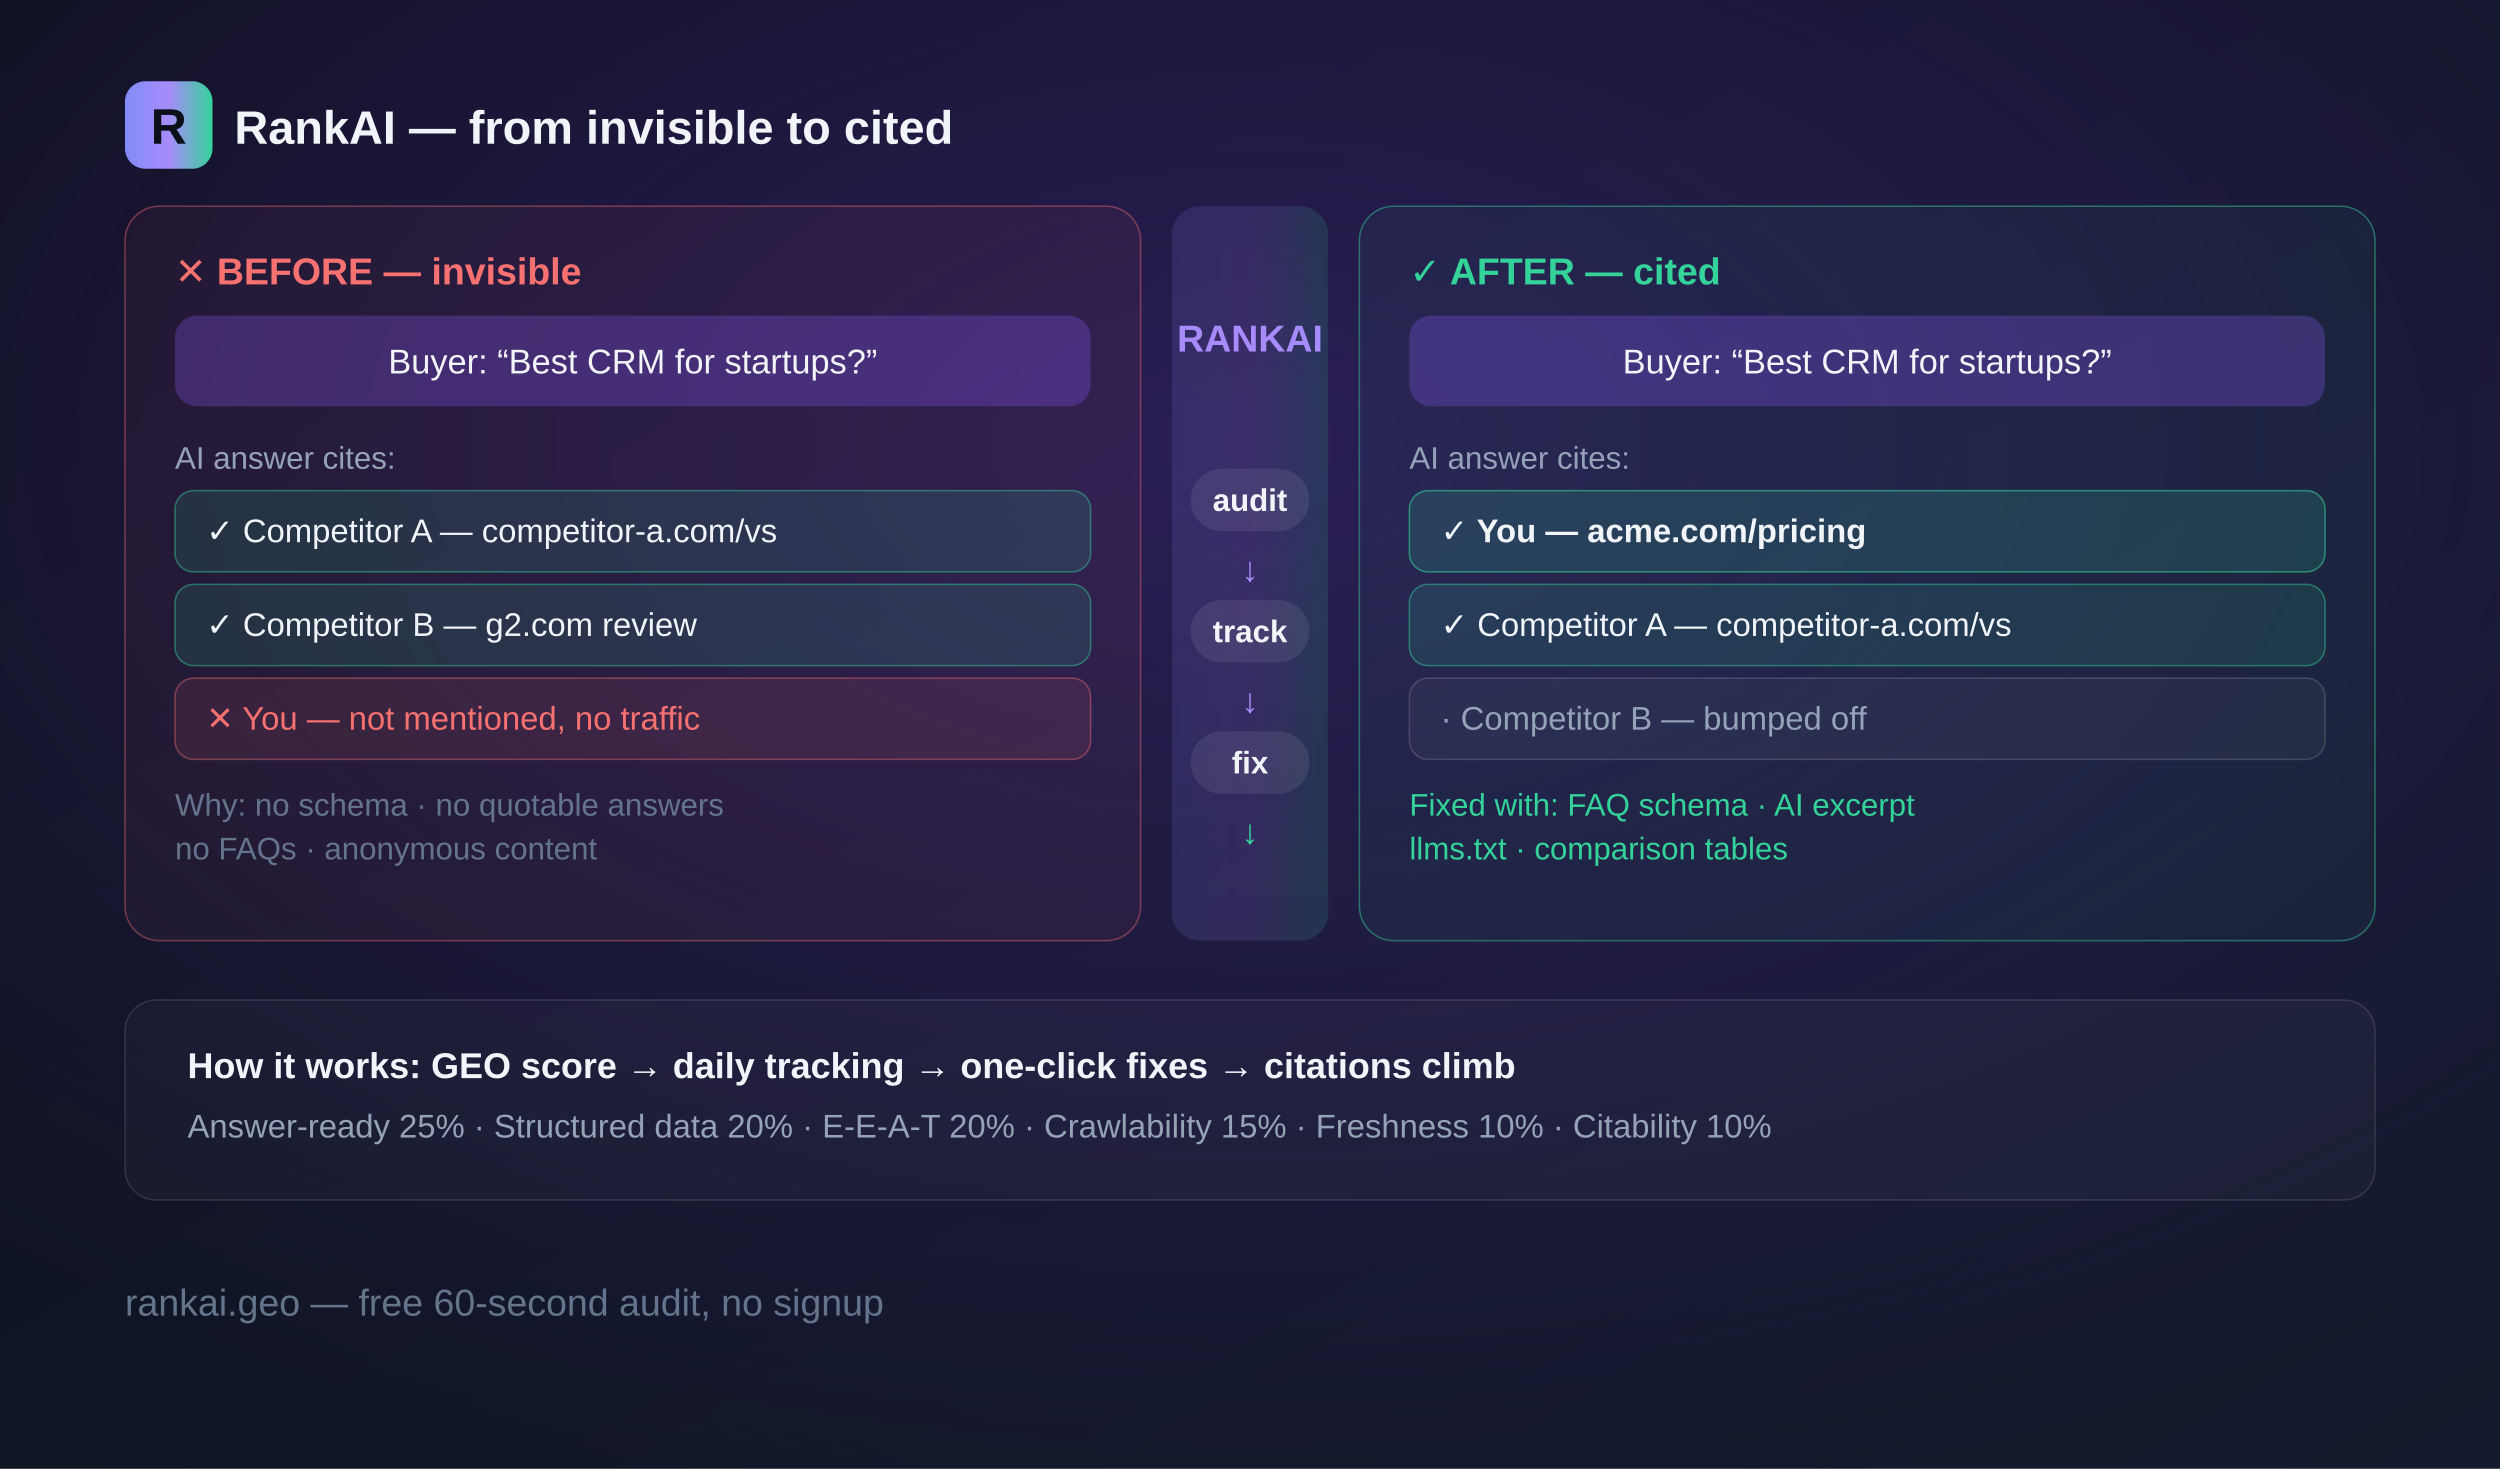
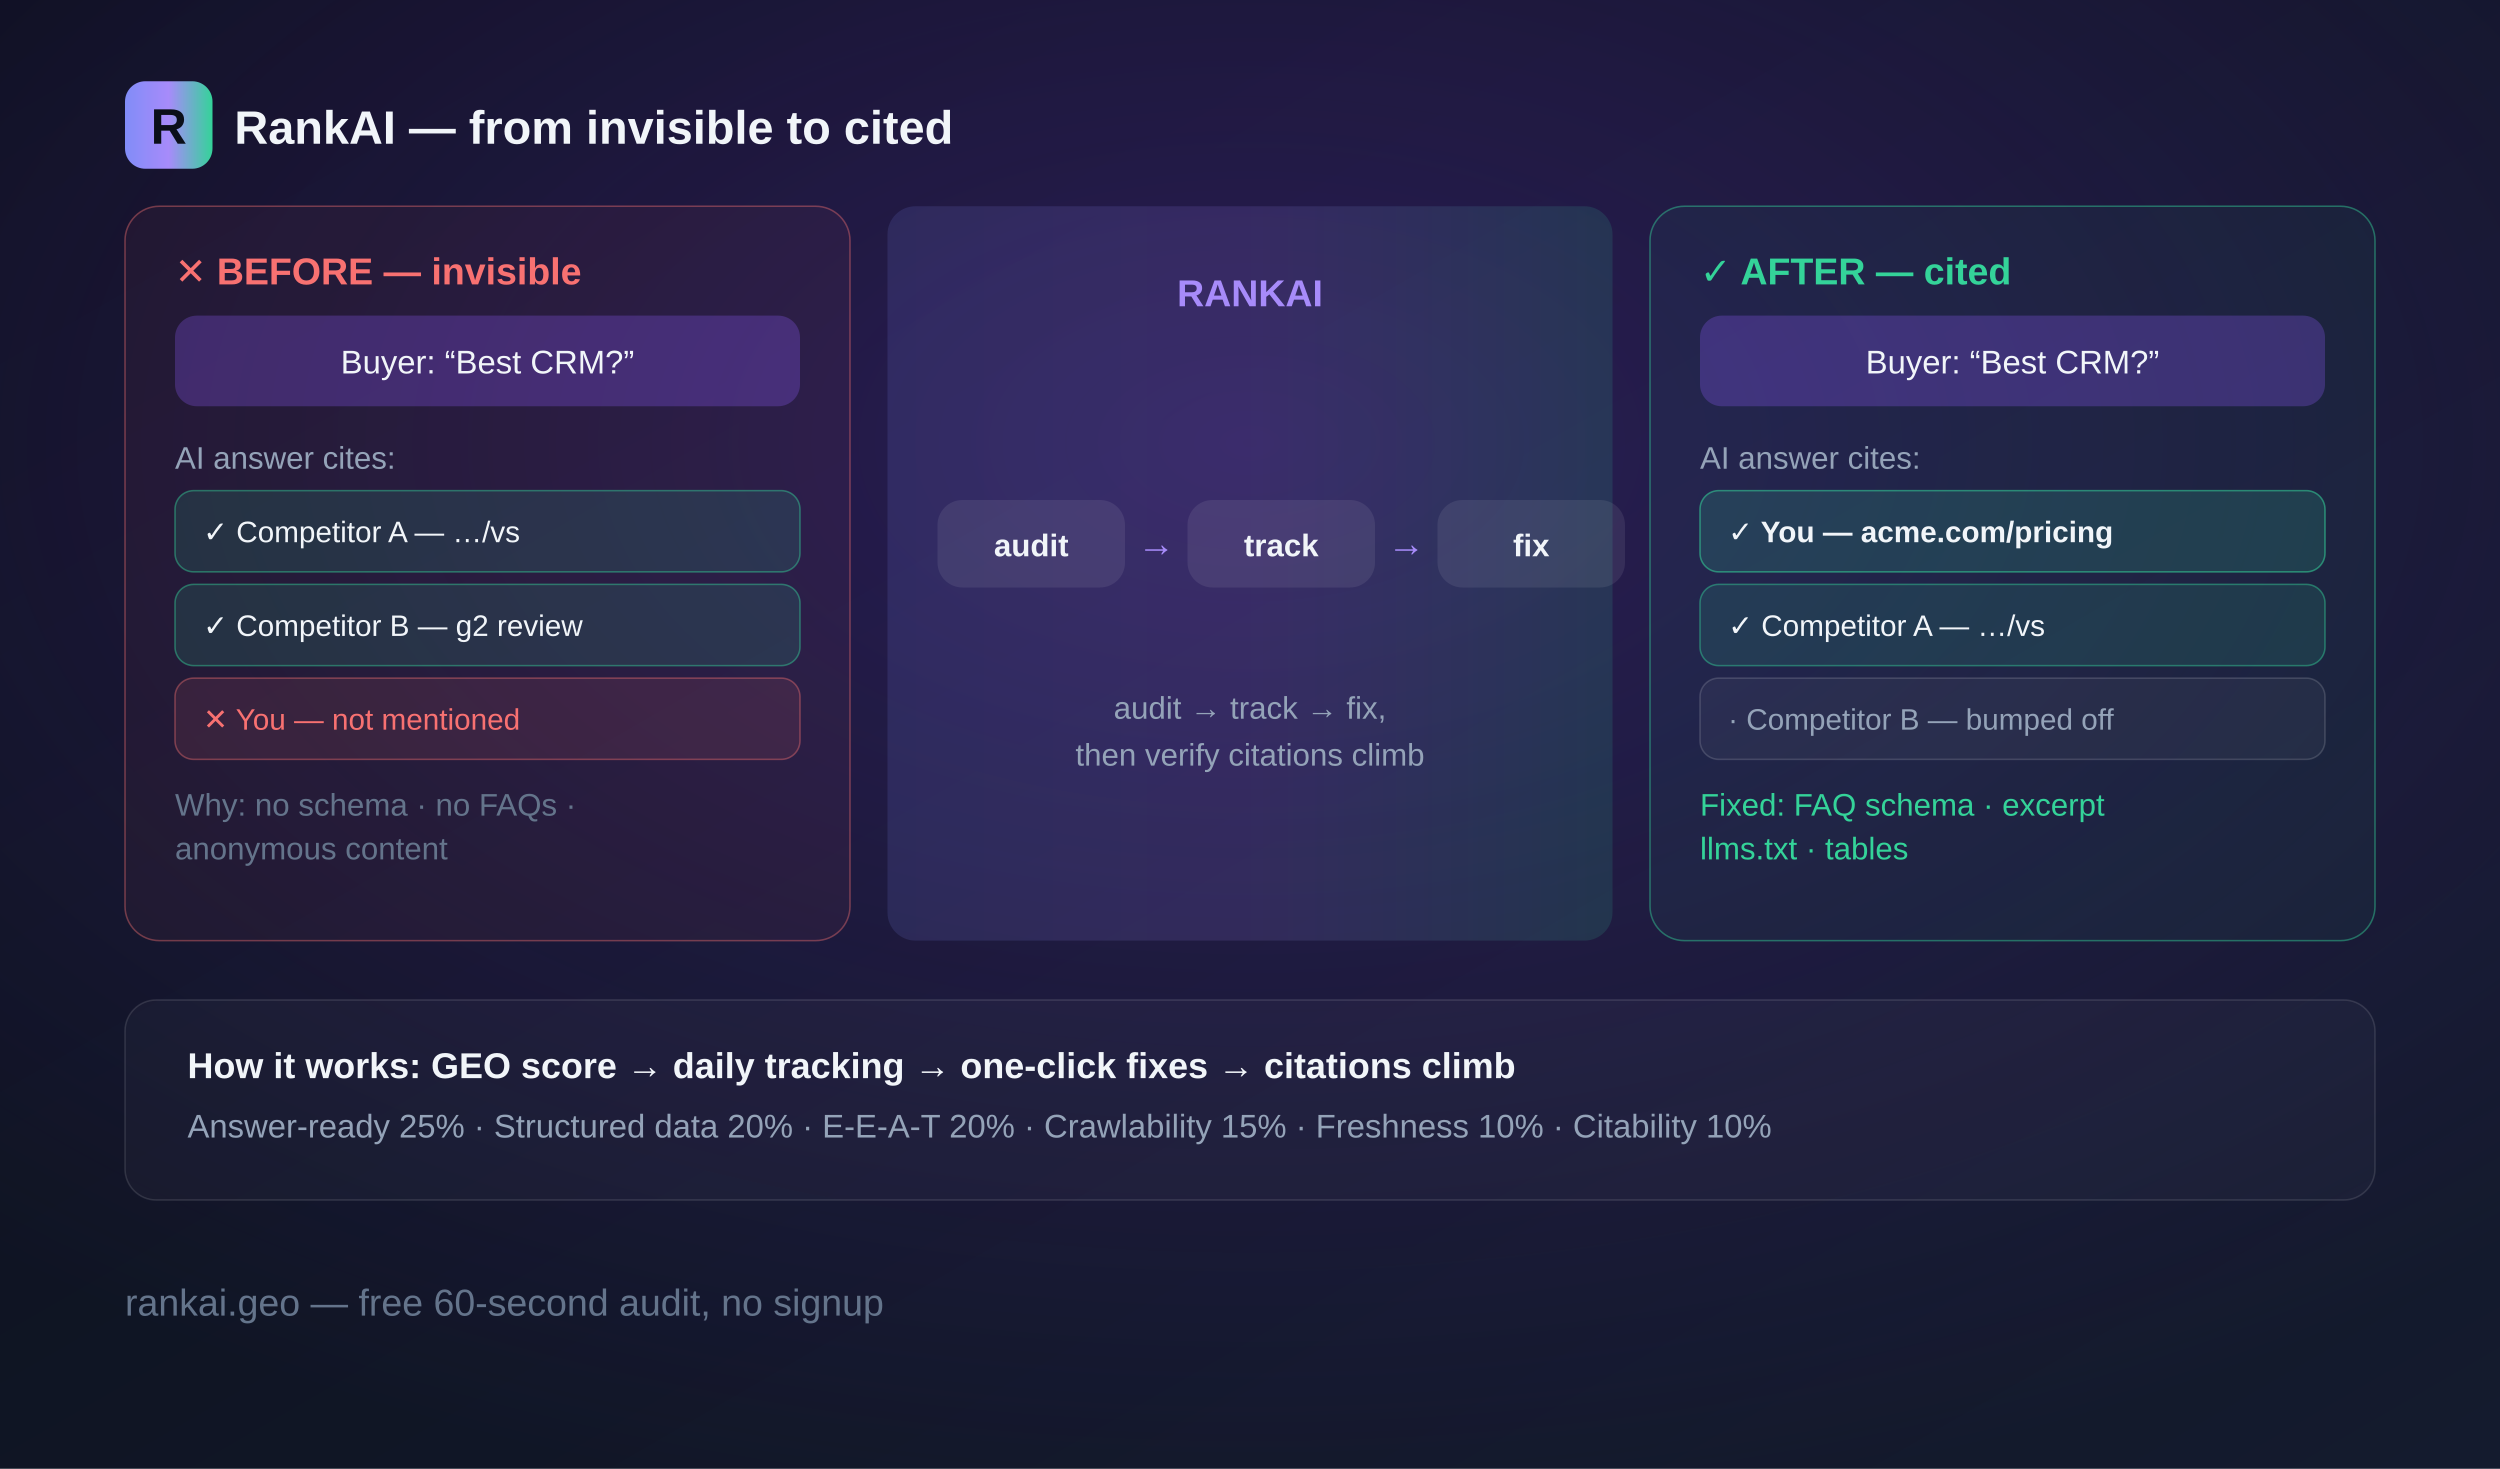
<svg xmlns="http://www.w3.org/2000/svg" width="1600" height="940" viewBox="0 0 1600 940">
  <defs>
    <linearGradient id="bg" x1="0" y1="0" x2="1" y2="1">
      <stop offset="0" stop-color="#0B0F1A" />
      <stop offset="1" stop-color="#141B2E" />
    </linearGradient>
    <linearGradient id="accent" x1="0" y1="0" x2="1" y2="0">
      <stop offset="0" stop-color="#818CF8" />
      <stop offset="0.5" stop-color="#A78BFA" />
      <stop offset="1" stop-color="#34D399" />
    </linearGradient>
    <radialGradient id="glow" cx="0.5" cy="0.3" r="0.75">
      <stop offset="0" stop-color="#7C3AED" stop-opacity="0.25" />
      <stop offset="1" stop-color="#7C3AED" stop-opacity="0" />
    </radialGradient>
  </defs>
  <rect width="1600" height="940" fill="url(#bg)" />
  <rect width="1600" height="940" fill="url(#glow)" />
  <g transform="translate(80,52)">
    <rect width="56" height="56" rx="13" fill="url(#accent)" />
    <text x="28" y="40" text-anchor="middle" font-family="Arial,sans-serif" font-size="32" font-weight="bold" fill="#0B0F1A">R</text>
    <text x="70" y="40" font-family="Arial,sans-serif" font-size="30" font-weight="bold" fill="#F1F5F9">RankAI — from invisible to cited</text>
  </g>
  <g>
-     <rect x="80" y="132" width="650" height="470" rx="22" fill="#F87171" fill-opacity="0.05" stroke="#F87171" stroke-opacity="0.4" />
+     <rect x="80" y="132" width="464" height="470" rx="22" fill="#F87171" fill-opacity="0.05" stroke="#F87171" stroke-opacity="0.4" />
    <text x="112" y="182" font-family="Arial,sans-serif" font-size="24" font-weight="bold" fill="#F87171">✕ BEFORE — invisible</text>
-     <rect x="112" y="202" width="586" height="58" rx="14" fill="#8B5CF6" fill-opacity="0.28" />
-     <text x="405" y="239" text-anchor="middle" font-family="Arial,sans-serif" font-size="22" fill="#F1F5F9">Buyer: “Best CRM for startups?”</text>
+     <rect x="112" y="202" width="400" height="58" rx="14" fill="#8B5CF6" fill-opacity="0.28" />
+     <text x="312" y="239" text-anchor="middle" font-family="Arial,sans-serif" font-size="21" fill="#F1F5F9">Buyer: “Best CRM?”</text>
    <text x="112" y="300" font-family="Arial,sans-serif" font-size="20" fill="#94A3B8">AI answer cites:</text>
-     <rect x="112" y="314" width="586" height="52" rx="12" fill="#34D399" fill-opacity="0.13" stroke="#34D399" stroke-opacity="0.45" />
-     <text x="132" y="347" font-family="Arial,sans-serif" font-size="21" fill="#F1F5F9">✓ Competitor A — competitor-a.com/vs</text>
-     <rect x="112" y="374" width="586" height="52" rx="12" fill="#34D399" fill-opacity="0.13" stroke="#34D399" stroke-opacity="0.45" />
-     <text x="132" y="407" font-family="Arial,sans-serif" font-size="21" fill="#F1F5F9">✓ Competitor B — g2.com review</text>
-     <rect x="112" y="434" width="586" height="52" rx="12" fill="#F87171" fill-opacity="0.1" stroke="#F87171" stroke-opacity="0.4" />
-     <text x="132" y="467" font-family="Arial,sans-serif" font-size="21" fill="#F87171">✕ You — not mentioned, no traffic</text>
-     <text x="112" y="522" font-family="Arial,sans-serif" font-size="20" fill="#64748B">Why: no schema · no quotable answers</text>
-     <text x="112" y="550" font-family="Arial,sans-serif" font-size="20" fill="#64748B">no FAQs · anonymous content</text>
+     <rect x="112" y="314" width="400" height="52" rx="12" fill="#34D399" fill-opacity="0.13" stroke="#34D399" stroke-opacity="0.45" />
+     <text x="130" y="347" font-family="Arial,sans-serif" font-size="19" fill="#F1F5F9">✓ Competitor A — …/vs</text>
+     <rect x="112" y="374" width="400" height="52" rx="12" fill="#34D399" fill-opacity="0.13" stroke="#34D399" stroke-opacity="0.45" />
+     <text x="130" y="407" font-family="Arial,sans-serif" font-size="19" fill="#F1F5F9">✓ Competitor B — g2 review</text>
+     <rect x="112" y="434" width="400" height="52" rx="12" fill="#F87171" fill-opacity="0.1" stroke="#F87171" stroke-opacity="0.4" />
+     <text x="130" y="467" font-family="Arial,sans-serif" font-size="19" fill="#F87171">✕ You — not mentioned</text>
+     <text x="112" y="522" font-family="Arial,sans-serif" font-size="20" fill="#64748B">Why: no schema · no FAQs ·</text>
+     <text x="112" y="550" font-family="Arial,sans-serif" font-size="20" fill="#64748B">anonymous content</text>
  </g>
  <g>
-     <rect x="750" y="132" width="100" height="470" rx="18" fill="url(#accent)" fill-opacity="0.14" />
-     <text x="800" y="225" text-anchor="middle" font-family="Arial,sans-serif" font-size="24" font-weight="bold" fill="#A78BFA">RANKAI</text>
+     <rect x="568" y="132" width="464" height="470" rx="18" fill="url(#accent)" fill-opacity="0.14" />
+     <text x="800" y="196" text-anchor="middle" font-family="Arial,sans-serif" font-size="24" font-weight="bold" fill="#A78BFA">RANKAI</text>
    <g font-family="Arial,sans-serif" text-anchor="middle">
-       <rect x="762" y="300" width="76" height="40" rx="20" fill="#FFFFFF" fill-opacity="0.08" />
-       <text x="800" y="327" font-size="20" font-weight="bold" fill="#F1F5F9">audit</text>
-       <text x="800" y="372" font-size="22" fill="#A78BFA">↓</text>
-       <rect x="762" y="384" width="76" height="40" rx="20" fill="#FFFFFF" fill-opacity="0.08" />
-       <text x="800" y="411" font-size="20" font-weight="bold" fill="#F1F5F9">track</text>
-       <text x="800" y="456" font-size="22" fill="#A78BFA">↓</text>
-       <rect x="762" y="468" width="76" height="40" rx="20" fill="#FFFFFF" fill-opacity="0.08" />
-       <text x="800" y="495" font-size="20" font-weight="bold" fill="#F1F5F9">fix</text>
-       <text x="800" y="540" font-size="22" fill="#34D399">↓</text>
+       <rect x="600" y="320" width="120" height="56" rx="16" fill="#FFFFFF" fill-opacity="0.08" />
+       <text x="660" y="356" font-size="20" font-weight="bold" fill="#F1F5F9">audit</text>
+       <text x="740" y="356" font-size="24" fill="#A78BFA">→</text>
+       <rect x="760" y="320" width="120" height="56" rx="16" fill="#FFFFFF" fill-opacity="0.08" />
+       <text x="820" y="356" font-size="20" font-weight="bold" fill="#F1F5F9">track</text>
+       <text x="900" y="356" font-size="24" fill="#A78BFA">→</text>
+       <rect x="920" y="320" width="120" height="56" rx="16" fill="#FFFFFF" fill-opacity="0.08" />
+       <text x="980" y="356" font-size="20" font-weight="bold" fill="#F1F5F9">fix</text>
    </g>
+     <text x="800" y="460" text-anchor="middle" font-family="Arial,sans-serif" font-size="20" fill="#94A3B8">audit → track → fix,</text>
+     <text x="800" y="490" text-anchor="middle" font-family="Arial,sans-serif" font-size="20" fill="#94A3B8">then verify citations climb</text>
  </g>
  <g>
-     <rect x="870" y="132" width="650" height="470" rx="22" fill="#34D399" fill-opacity="0.05" stroke="#34D399" stroke-opacity="0.45" />
-     <text x="902" y="182" font-family="Arial,sans-serif" font-size="24" font-weight="bold" fill="#34D399">✓ AFTER — cited</text>
-     <rect x="902" y="202" width="586" height="58" rx="14" fill="#8B5CF6" fill-opacity="0.28" />
-     <text x="1195" y="239" text-anchor="middle" font-family="Arial,sans-serif" font-size="22" fill="#F1F5F9">Buyer: “Best CRM for startups?”</text>
-     <text x="902" y="300" font-family="Arial,sans-serif" font-size="20" fill="#94A3B8">AI answer cites:</text>
-     <rect x="902" y="314" width="586" height="52" rx="12" fill="#34D399" fill-opacity="0.16" stroke="#34D399" stroke-opacity="0.55" />
-     <text x="922" y="347" font-family="Arial,sans-serif" font-size="21" font-weight="bold" fill="#F1F5F9">✓ You — acme.com/pricing</text>
-     <rect x="902" y="374" width="586" height="52" rx="12" fill="#34D399" fill-opacity="0.13" stroke="#34D399" stroke-opacity="0.45" />
-     <text x="922" y="407" font-family="Arial,sans-serif" font-size="21" fill="#F1F5F9">✓ Competitor A — competitor-a.com/vs</text>
-     <rect x="902" y="434" width="586" height="52" rx="12" fill="#FFFFFF" fill-opacity="0.04" stroke="#FFFFFF" stroke-opacity="0.15" />
-     <text x="922" y="467" font-family="Arial,sans-serif" font-size="21" fill="#94A3B8">· Competitor B — bumped off</text>
-     <text x="902" y="522" font-family="Arial,sans-serif" font-size="20" fill="#34D399">Fixed with: FAQ schema · AI excerpt</text>
-     <text x="902" y="550" font-family="Arial,sans-serif" font-size="20" fill="#34D399">llms.txt · comparison tables</text>
+     <rect x="1056" y="132" width="464" height="470" rx="22" fill="#34D399" fill-opacity="0.05" stroke="#34D399" stroke-opacity="0.45" />
+     <text x="1088" y="182" font-family="Arial,sans-serif" font-size="24" font-weight="bold" fill="#34D399">✓ AFTER — cited</text>
+     <rect x="1088" y="202" width="400" height="58" rx="14" fill="#8B5CF6" fill-opacity="0.28" />
+     <text x="1288" y="239" text-anchor="middle" font-family="Arial,sans-serif" font-size="21" fill="#F1F5F9">Buyer: “Best CRM?”</text>
+     <text x="1088" y="300" font-family="Arial,sans-serif" font-size="20" fill="#94A3B8">AI answer cites:</text>
+     <rect x="1088" y="314" width="400" height="52" rx="12" fill="#34D399" fill-opacity="0.16" stroke="#34D399" stroke-opacity="0.55" />
+     <text x="1106" y="347" font-family="Arial,sans-serif" font-size="19" font-weight="bold" fill="#F1F5F9">✓ You — acme.com/pricing</text>
+     <rect x="1088" y="374" width="400" height="52" rx="12" fill="#34D399" fill-opacity="0.13" stroke="#34D399" stroke-opacity="0.45" />
+     <text x="1106" y="407" font-family="Arial,sans-serif" font-size="19" fill="#F1F5F9">✓ Competitor A — …/vs</text>
+     <rect x="1088" y="434" width="400" height="52" rx="12" fill="#FFFFFF" fill-opacity="0.04" stroke="#FFFFFF" stroke-opacity="0.15" />
+     <text x="1106" y="467" font-family="Arial,sans-serif" font-size="19" fill="#94A3B8">· Competitor B — bumped off</text>
+     <text x="1088" y="522" font-family="Arial,sans-serif" font-size="20" fill="#34D399">Fixed: FAQ schema · excerpt</text>
+     <text x="1088" y="550" font-family="Arial,sans-serif" font-size="20" fill="#34D399">llms.txt · tables</text>
  </g>
  <g>
    <rect x="80" y="640" width="1440" height="128" rx="20" fill="#FFFFFF" fill-opacity="0.03" stroke="#FFFFFF" stroke-opacity="0.12" />
    <text x="120" y="690" font-family="Arial,sans-serif" font-size="23" font-weight="bold" fill="#F1F5F9">How it works: GEO score → daily tracking → one-click fixes → citations climb</text>
    <text x="120" y="728" font-family="Arial,sans-serif" font-size="21" fill="#94A3B8">Answer-ready 25% · Structured data 20% · E-E-A-T 20% · Crawlability 15% · Freshness 10% · Citability 10%</text>
  </g>
  <g>
    <text x="80" y="842" font-family="Arial,sans-serif" font-size="24" fill="#64748B">rankai.geo — free 60-second audit, no signup</text>
  </g>
</svg>
